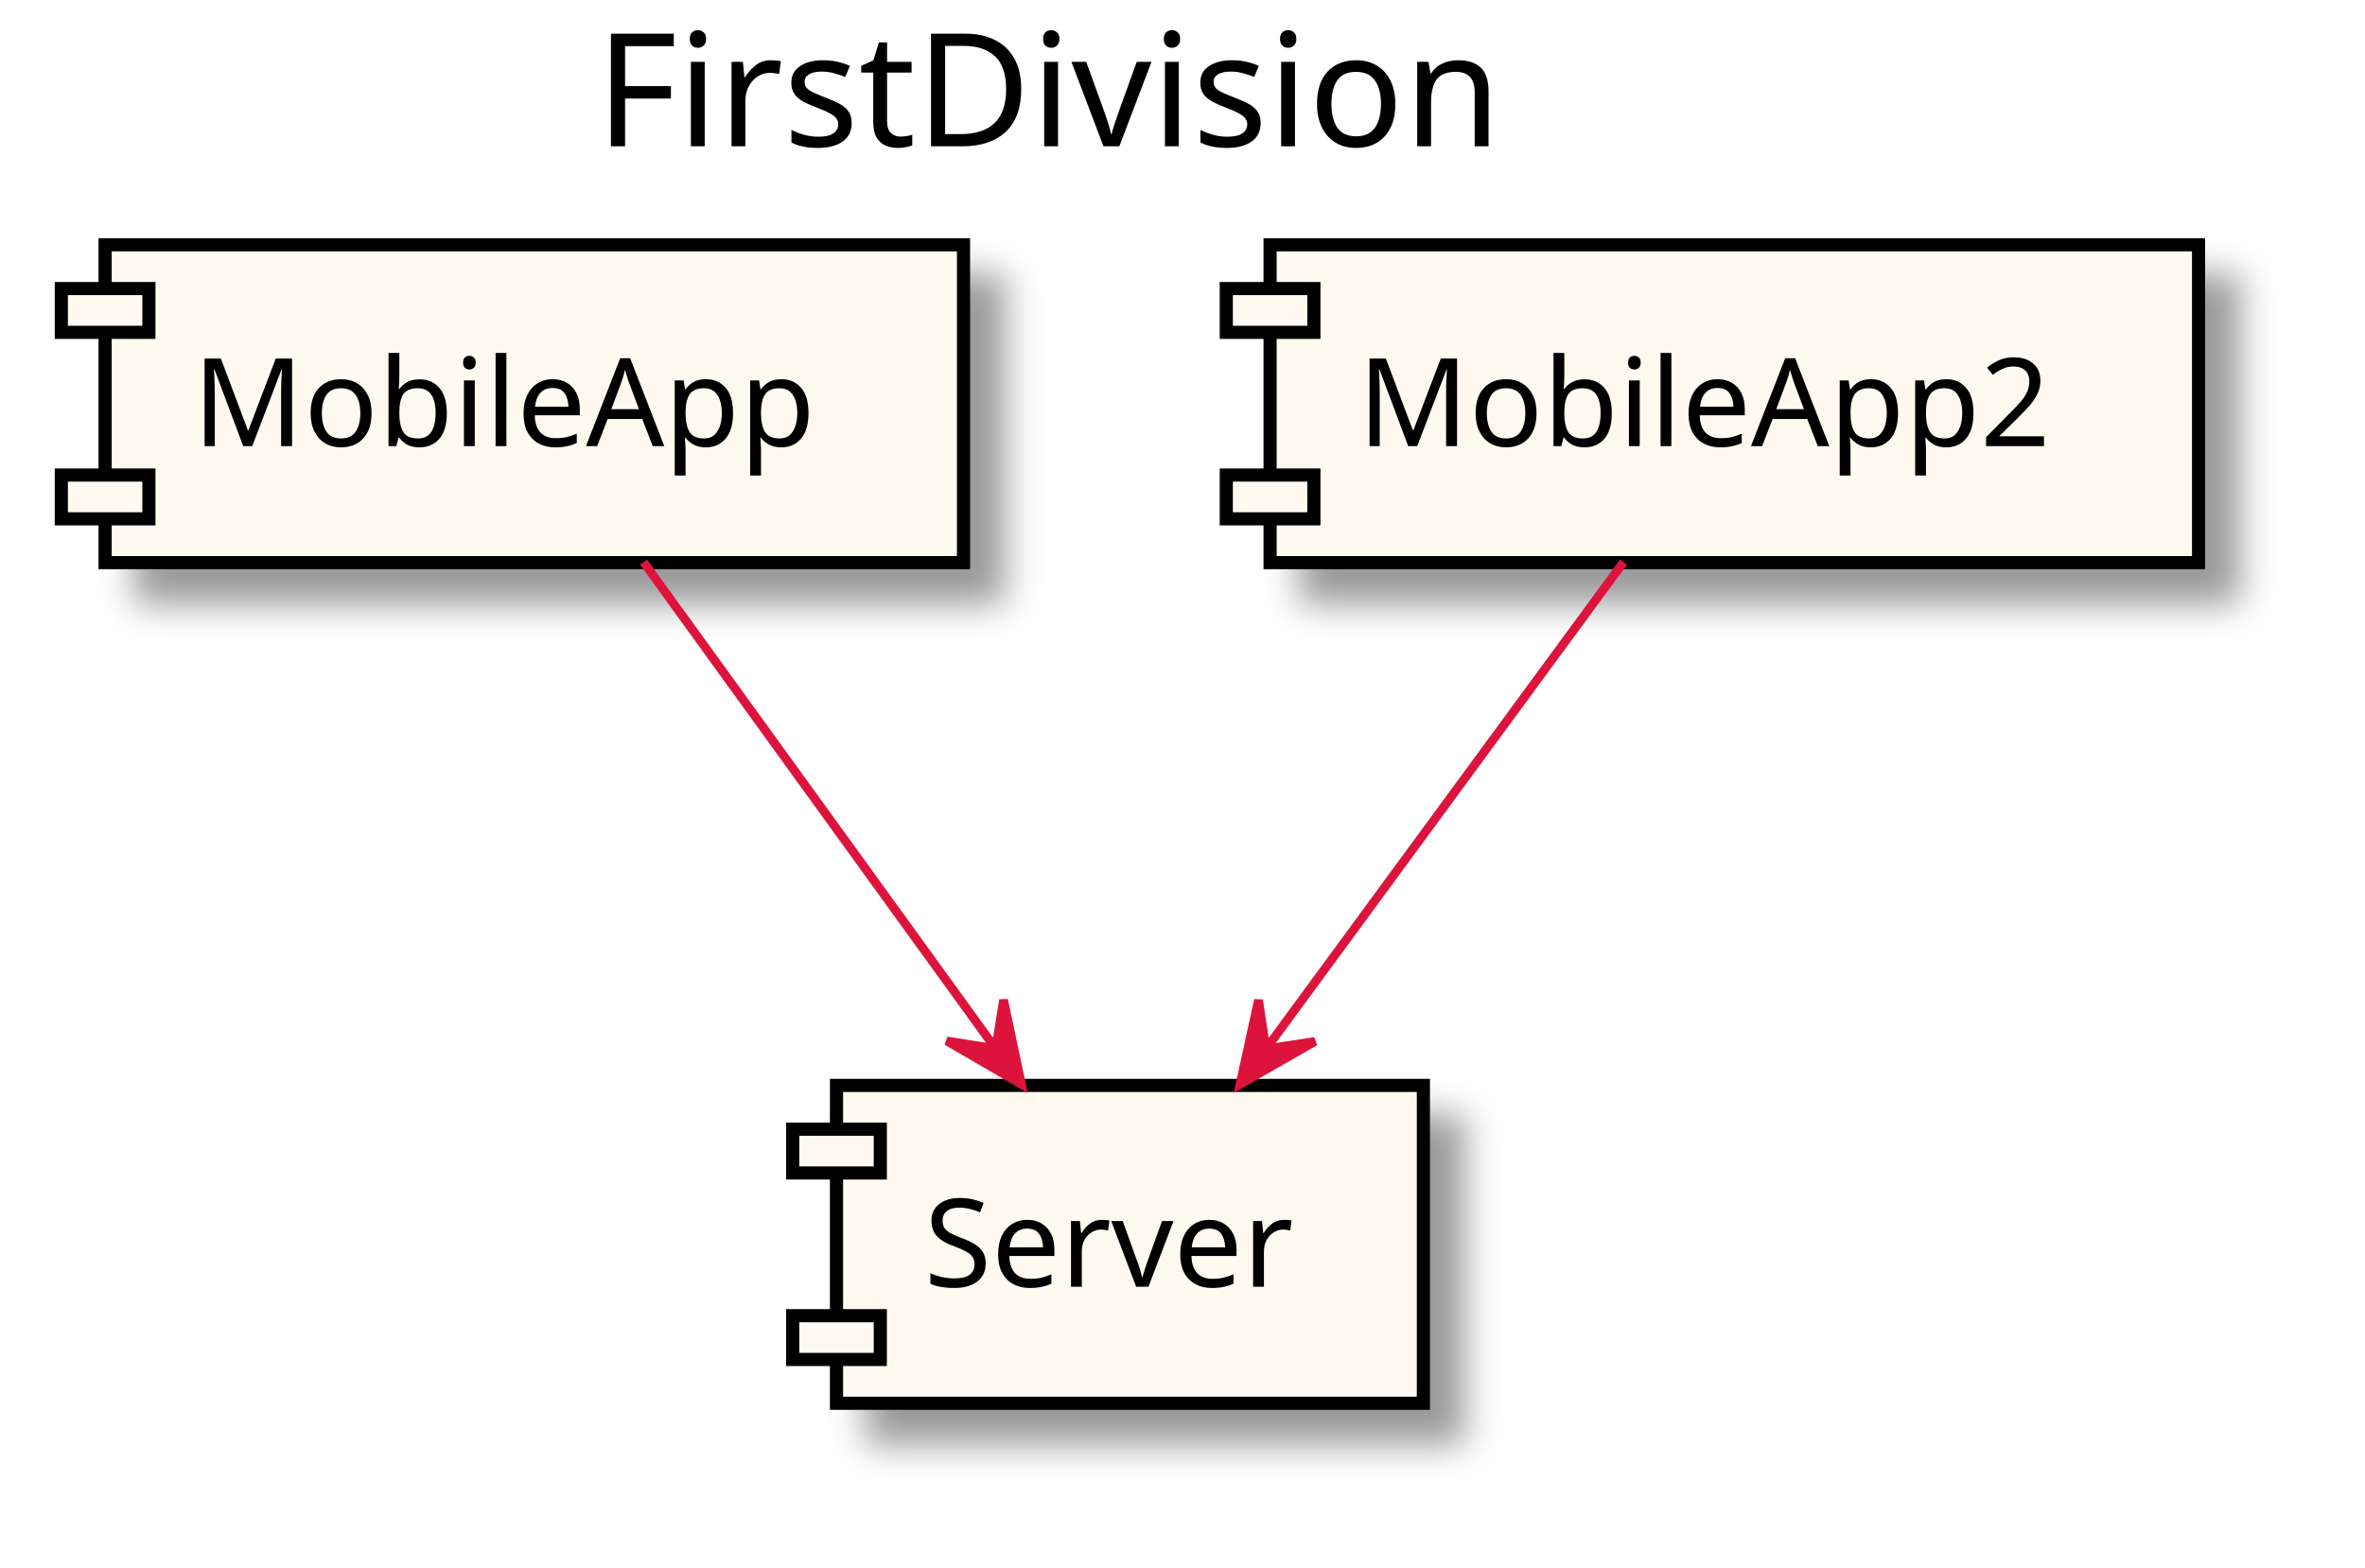
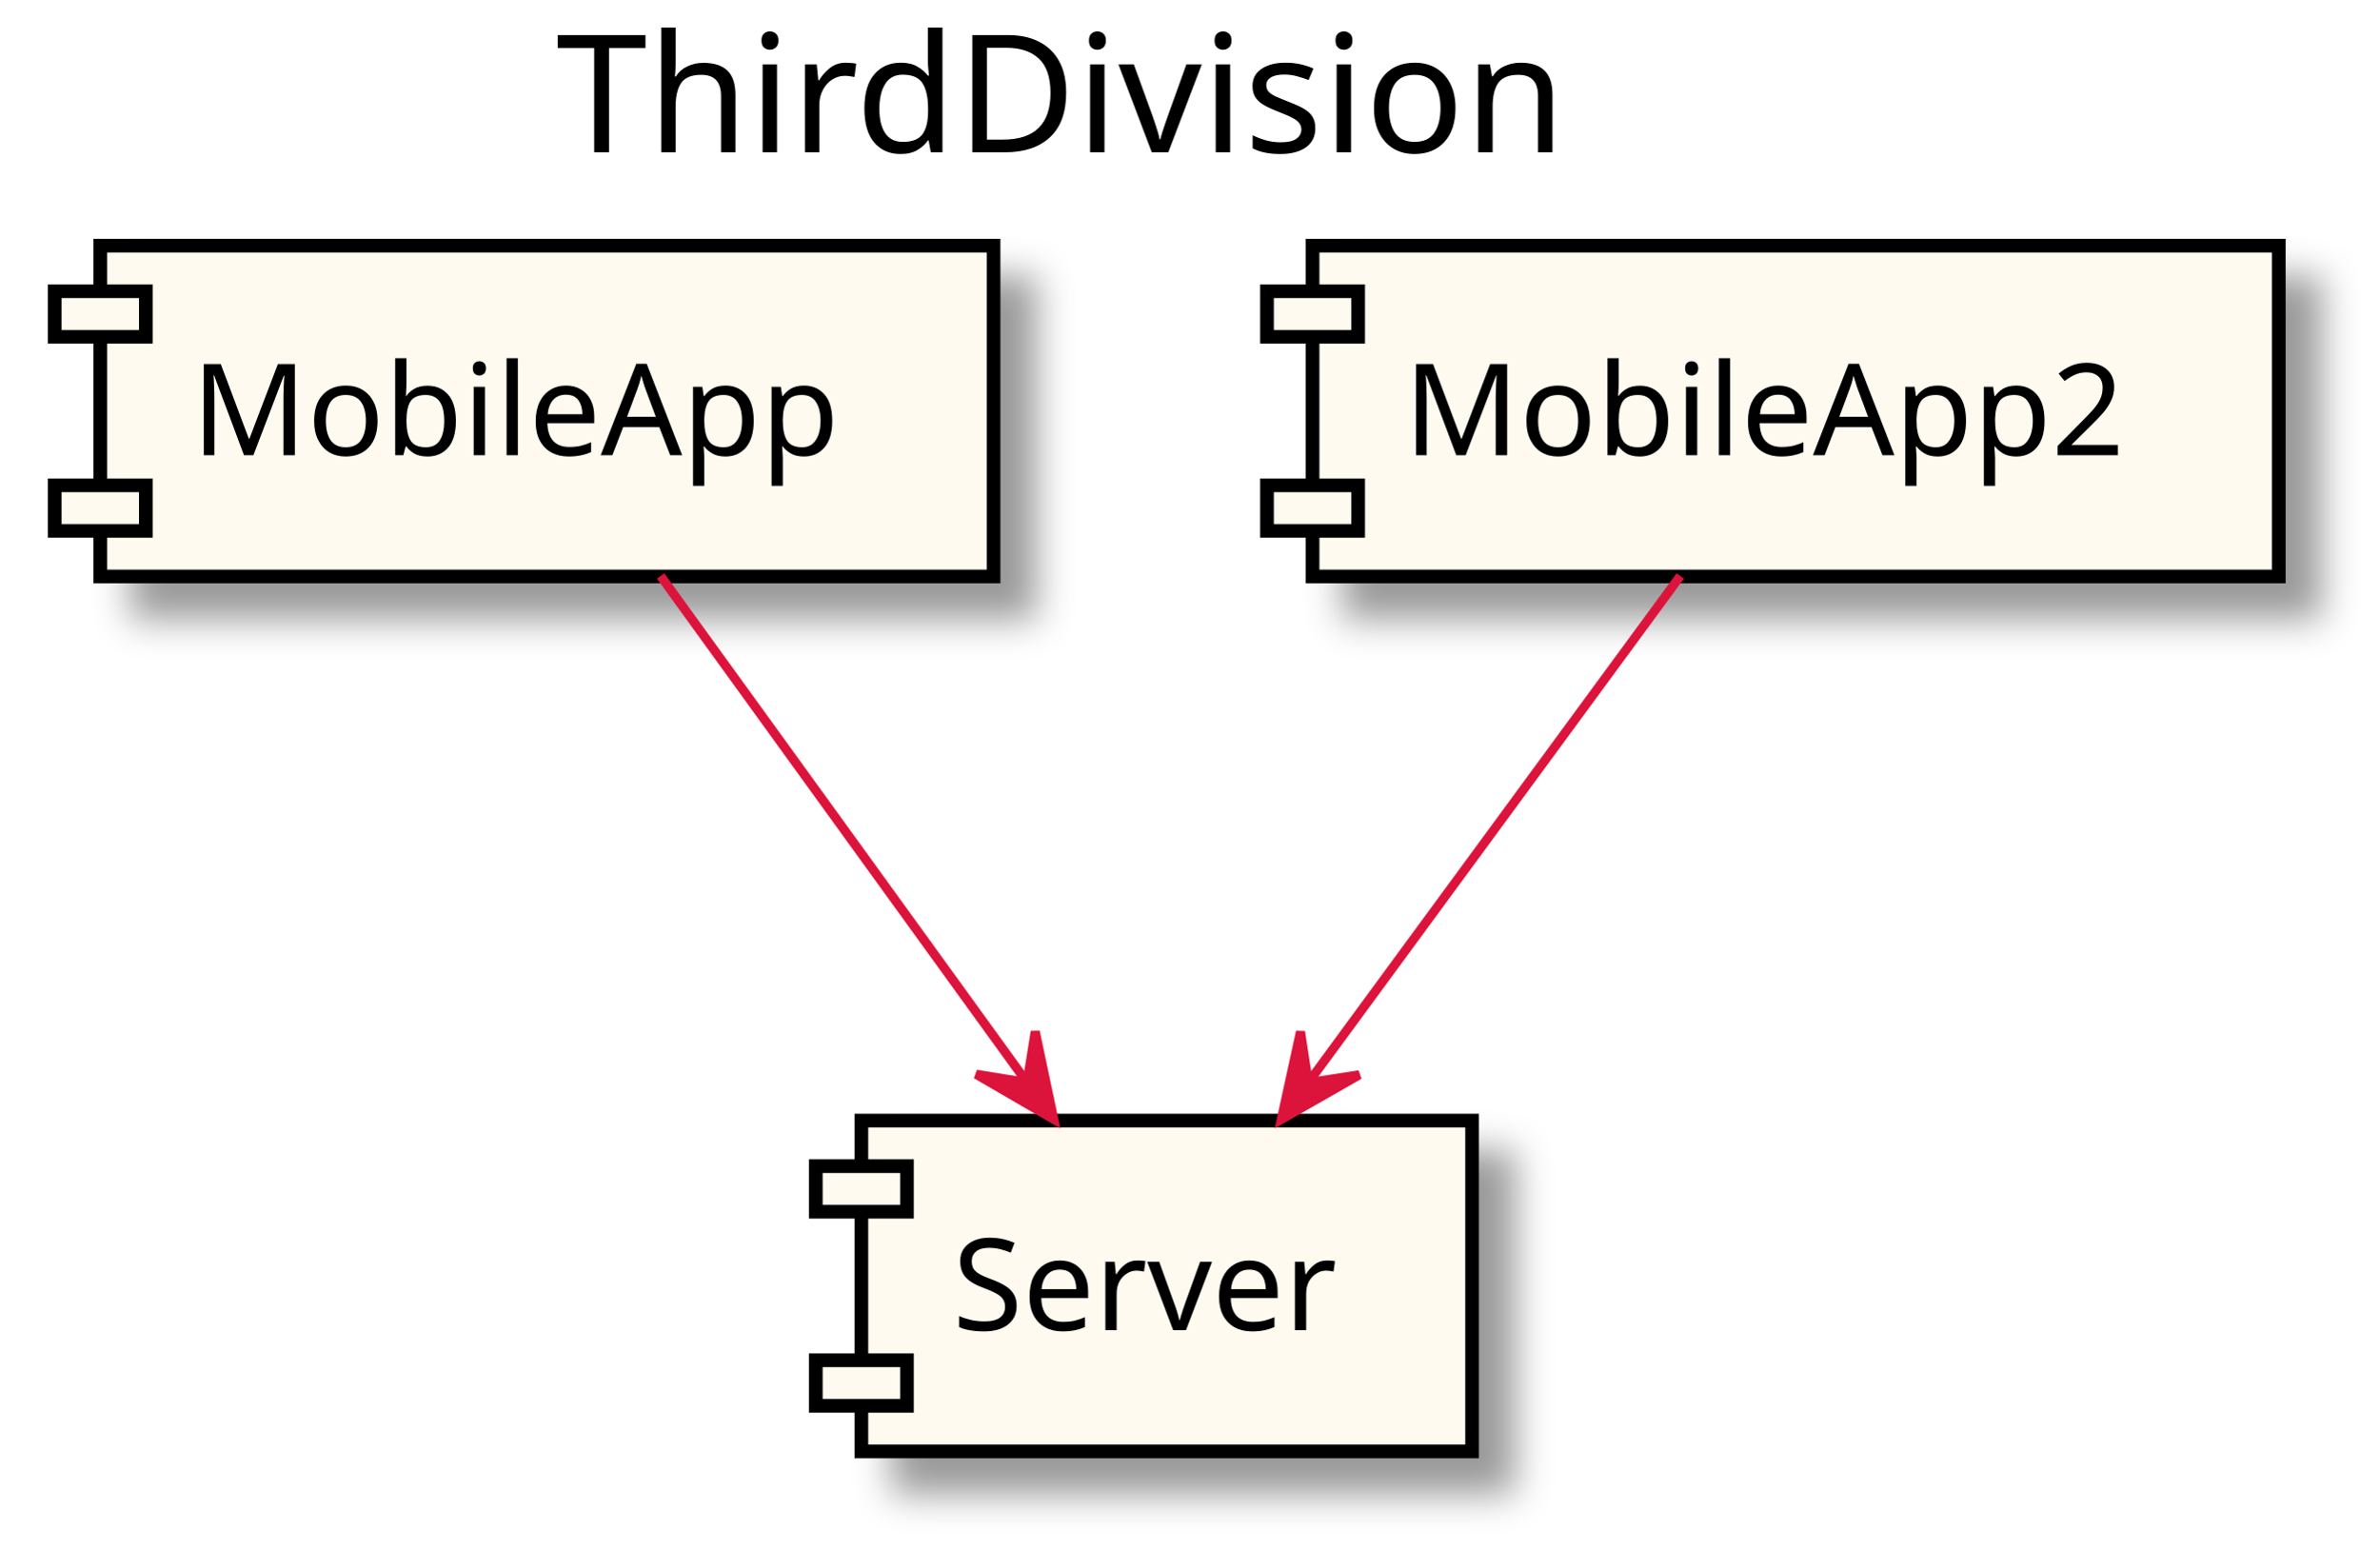
- <svg xmlns="http://www.w3.org/2000/svg" contentScriptType="application/ecmascript" contentStyleType="text/css" height="179px" preserveAspectRatio="none" style="width:270px;height:179px;" version="1.1" viewBox="0 0 270 179" width="270px" zoomAndPan="magnify">
+ <svg xmlns="http://www.w3.org/2000/svg" contentScriptType="application/ecmascript" contentStyleType="text/css" height="170px" preserveAspectRatio="none" style="width:261px;height:170px;" version="1.1" viewBox="0 0 261 170" width="261px" zoomAndPan="magnify">
  <defs>
-     <filter height="300%" id="f5vyh3nowgeaa" width="300%" x="-1" y="-1">
+     <filter height="300%" id="f1m9n6ah2kayw7" width="300%" x="-1" y="-1">
      <feGaussianBlur result="blurOut" stdDeviation="2.0" />
      <feColorMatrix in="blurOut" result="blurOut2" type="matrix" values="0 0 0 0 0 0 0 0 0 0 0 0 0 0 0 0 0 0 .4 0" />
      <feOffset dx="4.0" dy="4.0" in="blurOut2" result="blurOut3" />
      <feBlend in="SourceGraphic" in2="blurOut3" mode="normal" />
    </filter>
  </defs>
  <g>
-     <text fill="#000000" font-family="sans-serif" font-size="18" lengthAdjust="spacingAndGlyphs" textLength="116" x="68" y="16.708">FirstDivision</text>
-     <rect fill="#FFFAF0" filter="url(#f5vyh3nowgeaa)" height="36.297" style="stroke: #000000; stroke-width: 1.5;" width="98" x="12" y="27.953" />
-     <rect fill="#FFFAF0" height="5" style="stroke: #000000; stroke-width: 1.5;" width="10" x="7" y="32.953" />
-     <rect fill="#FFFAF0" height="5" style="stroke: #000000; stroke-width: 1.5;" width="10" x="7" y="54.25" />
-     <text fill="#000000" font-family="sans-serif" font-size="14" lengthAdjust="spacingAndGlyphs" textLength="78" x="22" y="50.948">MobileApp</text>
-     <rect fill="#FFFAF0" filter="url(#f5vyh3nowgeaa)" height="36.297" style="stroke: #000000; stroke-width: 1.5;" width="67" x="95.5" y="123.953" />
-     <rect fill="#FFFAF0" height="5" style="stroke: #000000; stroke-width: 1.5;" width="10" x="90.5" y="128.953" />
-     <rect fill="#FFFAF0" height="5" style="stroke: #000000; stroke-width: 1.5;" width="10" x="90.5" y="150.25" />
-     <text fill="#000000" font-family="sans-serif" font-size="14" lengthAdjust="spacingAndGlyphs" textLength="47" x="105.5" y="146.948">Server</text>
-     <rect fill="#FFFAF0" filter="url(#f5vyh3nowgeaa)" height="36.297" style="stroke: #000000; stroke-width: 1.5;" width="106" x="145" y="27.953" />
-     <rect fill="#FFFAF0" height="5" style="stroke: #000000; stroke-width: 1.5;" width="10" x="140" y="32.953" />
-     <rect fill="#FFFAF0" height="5" style="stroke: #000000; stroke-width: 1.5;" width="10" x="140" y="54.25" />
-     <text fill="#000000" font-family="sans-serif" font-size="14" lengthAdjust="spacingAndGlyphs" textLength="86" x="155" y="50.948">MobileApp2</text>
-     <path d="M73.472,64.194 C84.783,79.83 101.494,102.93 113.627,119.702 " fill="none" id="_0-&gt;_1" style="stroke: #DC143C; stroke-width: 1.0;" />
-     <polygon fill="#DC143C" points="116.607,123.821,114.573,114.185,113.677,119.77,108.091,118.874,116.607,123.821" style="stroke: #DC143C; stroke-width: 1.0;" />
-     <path d="M185.344,64.194 C173.867,79.83 156.911,102.93 144.599,119.702 " fill="none" id="_2-&gt;_1" style="stroke: #DC143C; stroke-width: 1.0;" />
-     <polygon fill="#DC143C" points="141.575,123.821,150.125,118.933,144.533,119.79,143.675,114.199,141.575,123.821" style="stroke: #DC143C; stroke-width: 1.0;" />
+     <text fill="#000000" font-family="sans-serif" font-size="18" lengthAdjust="spacingAndGlyphs" textLength="121" x="61" y="16.708">ThirdDivision</text>
+     <rect fill="#FFFAF0" filter="url(#f1m9n6ah2kayw7)" height="36.297" style="stroke: #000000; stroke-width: 1.5;" width="98" x="11" y="26.953" />
+     <rect fill="#FFFAF0" height="5" style="stroke: #000000; stroke-width: 1.5;" width="10" x="6" y="31.953" />
+     <rect fill="#FFFAF0" height="5" style="stroke: #000000; stroke-width: 1.5;" width="10" x="6" y="53.25" />
+     <text fill="#000000" font-family="sans-serif" font-size="14" lengthAdjust="spacingAndGlyphs" textLength="78" x="21" y="49.948">MobileApp</text>
+     <rect fill="#FFFAF0" filter="url(#f1m9n6ah2kayw7)" height="36.297" style="stroke: #000000; stroke-width: 1.5;" width="67" x="94.5" y="122.953" />
+     <rect fill="#FFFAF0" height="5" style="stroke: #000000; stroke-width: 1.5;" width="10" x="89.5" y="127.953" />
+     <rect fill="#FFFAF0" height="5" style="stroke: #000000; stroke-width: 1.5;" width="10" x="89.5" y="149.25" />
+     <text fill="#000000" font-family="sans-serif" font-size="14" lengthAdjust="spacingAndGlyphs" textLength="47" x="104.5" y="145.948">Server</text>
+     <rect fill="#FFFAF0" filter="url(#f1m9n6ah2kayw7)" height="36.297" style="stroke: #000000; stroke-width: 1.5;" width="106" x="144" y="26.953" />
+     <rect fill="#FFFAF0" height="5" style="stroke: #000000; stroke-width: 1.5;" width="10" x="139" y="31.953" />
+     <rect fill="#FFFAF0" height="5" style="stroke: #000000; stroke-width: 1.5;" width="10" x="139" y="53.25" />
+     <text fill="#000000" font-family="sans-serif" font-size="14" lengthAdjust="spacingAndGlyphs" textLength="86" x="154" y="49.948">MobileApp2</text>
+     <path d="M72.472,63.194 C83.783,78.83 100.494,101.93 112.627,118.702 " fill="none" id="_0-&gt;_1" style="stroke: #DC143C; stroke-width: 1.0;" />
+     <polygon fill="#DC143C" points="115.607,122.821,113.573,113.185,112.677,118.77,107.091,117.874,115.607,122.821" style="stroke: #DC143C; stroke-width: 1.0;" />
+     <path d="M184.344,63.194 C172.867,78.83 155.911,101.93 143.599,118.702 " fill="none" id="_2-&gt;_1" style="stroke: #DC143C; stroke-width: 1.0;" />
+     <polygon fill="#DC143C" points="140.575,122.821,149.125,117.933,143.533,118.79,142.675,113.199,140.575,122.821" style="stroke: #DC143C; stroke-width: 1.0;" />
  </g>
</svg>
